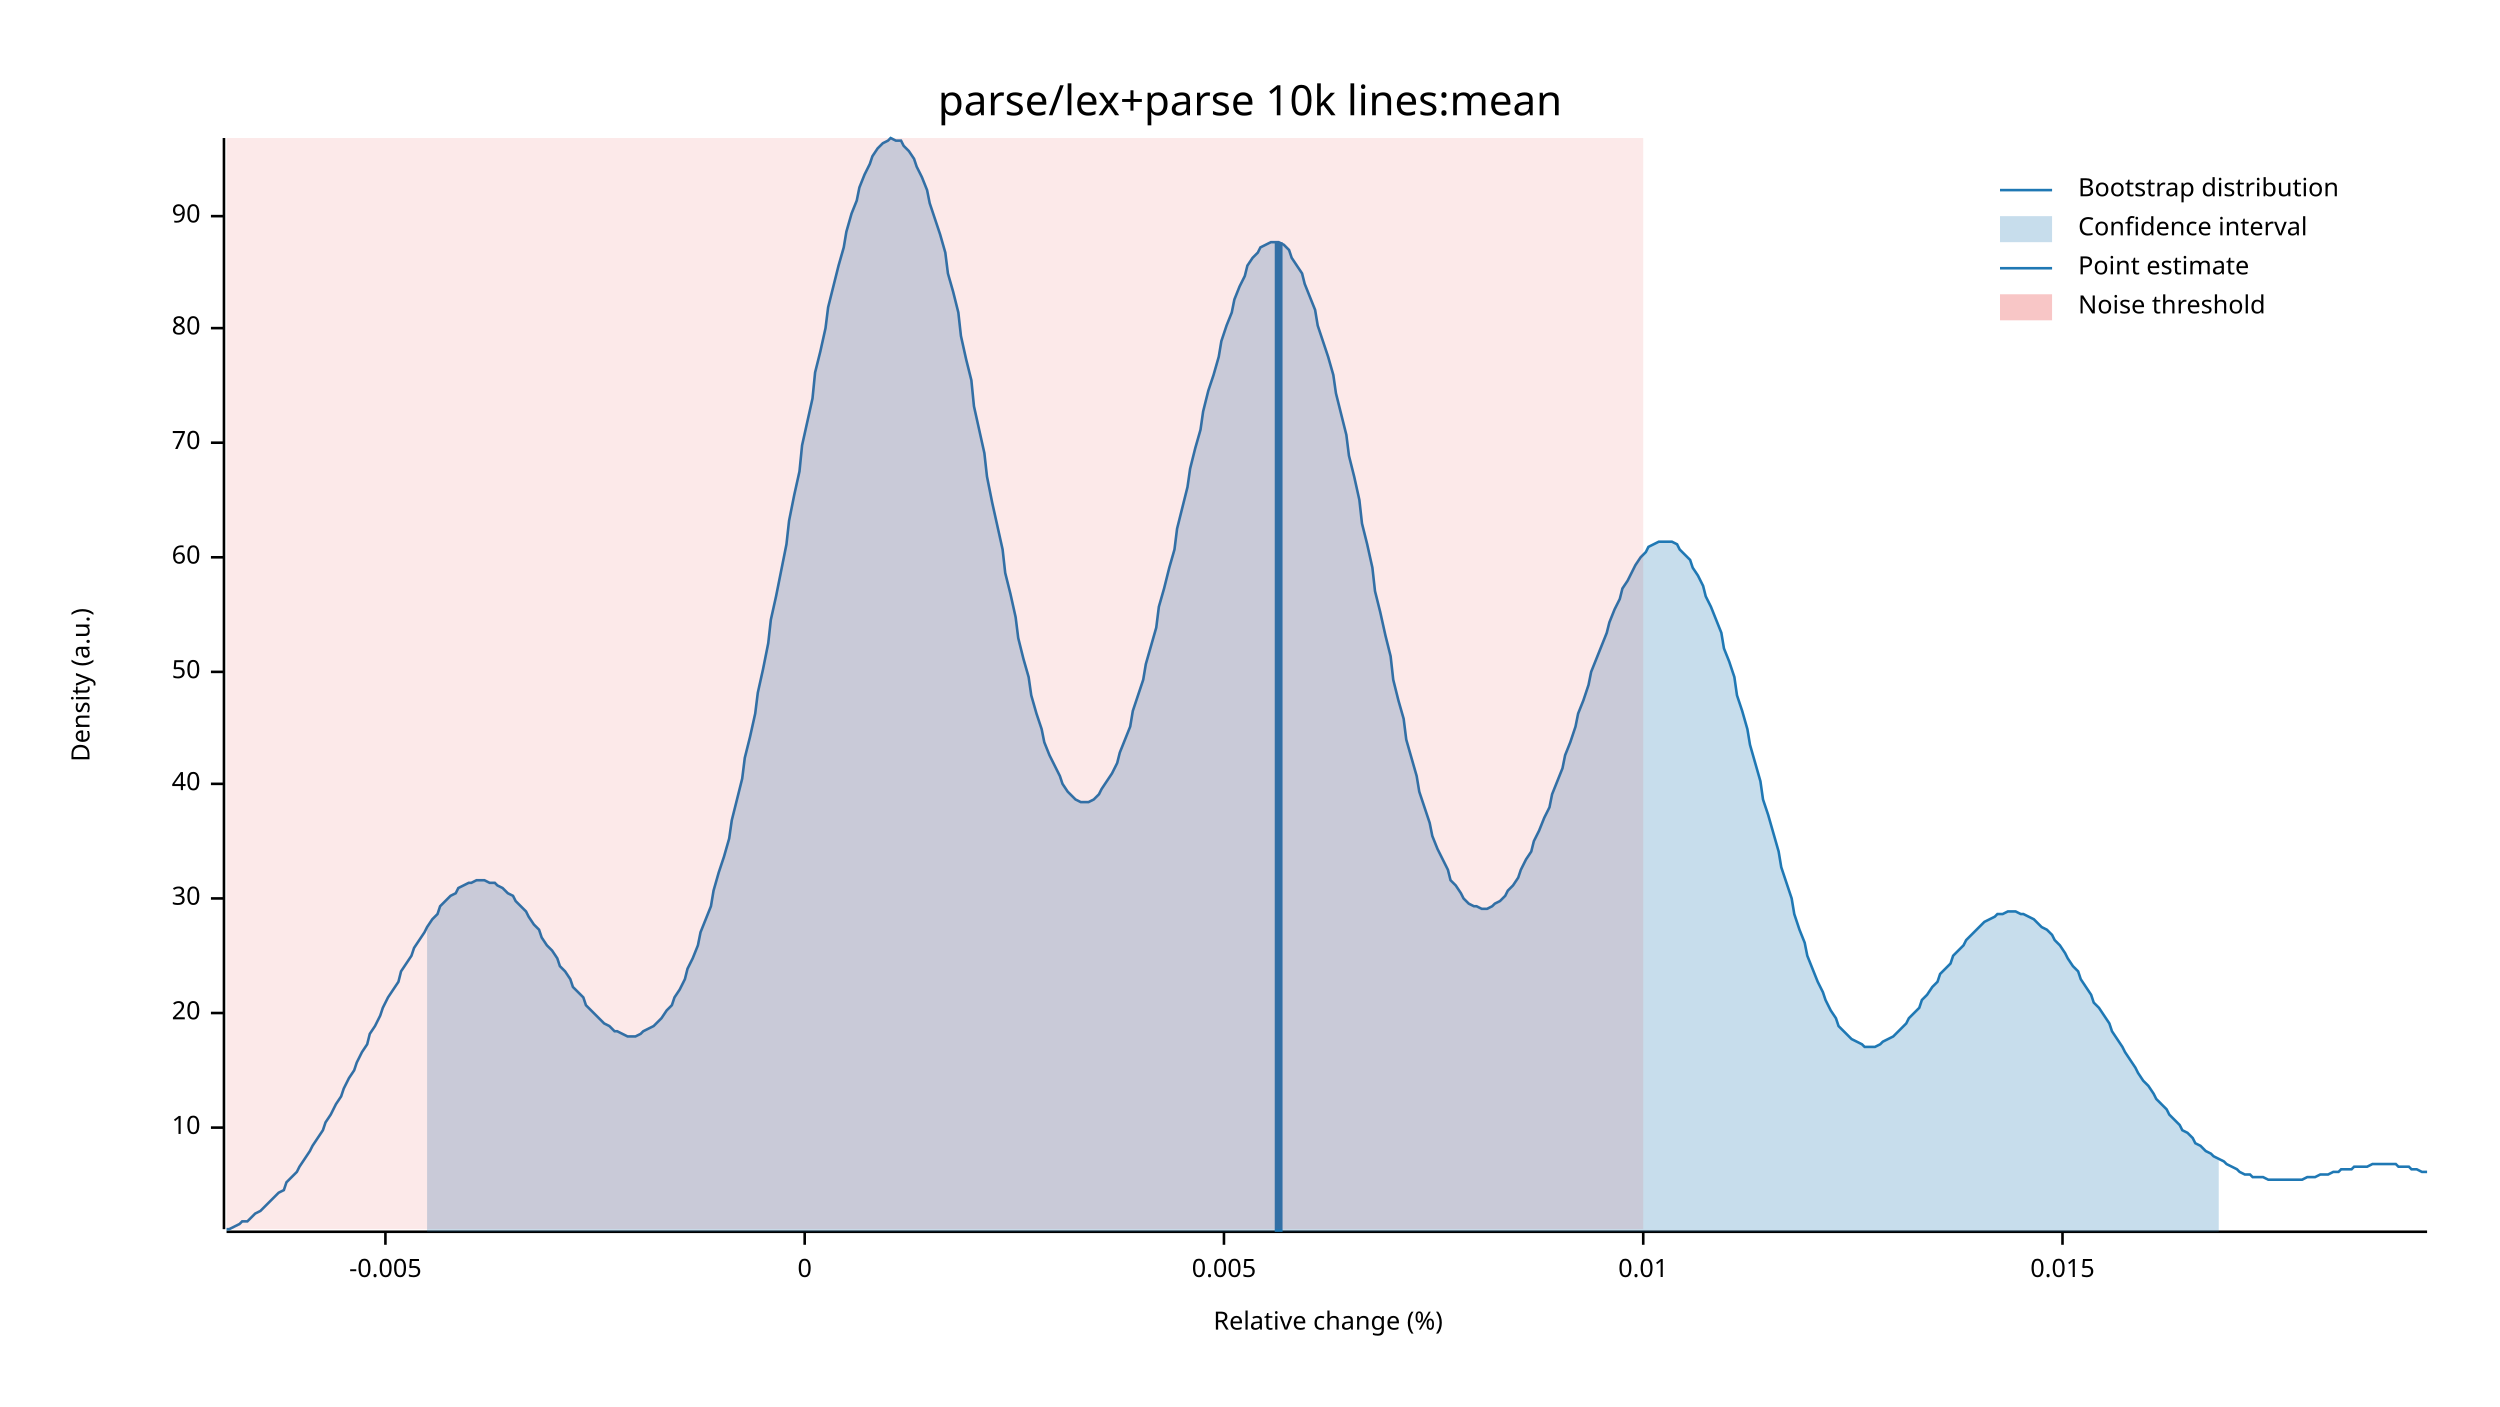
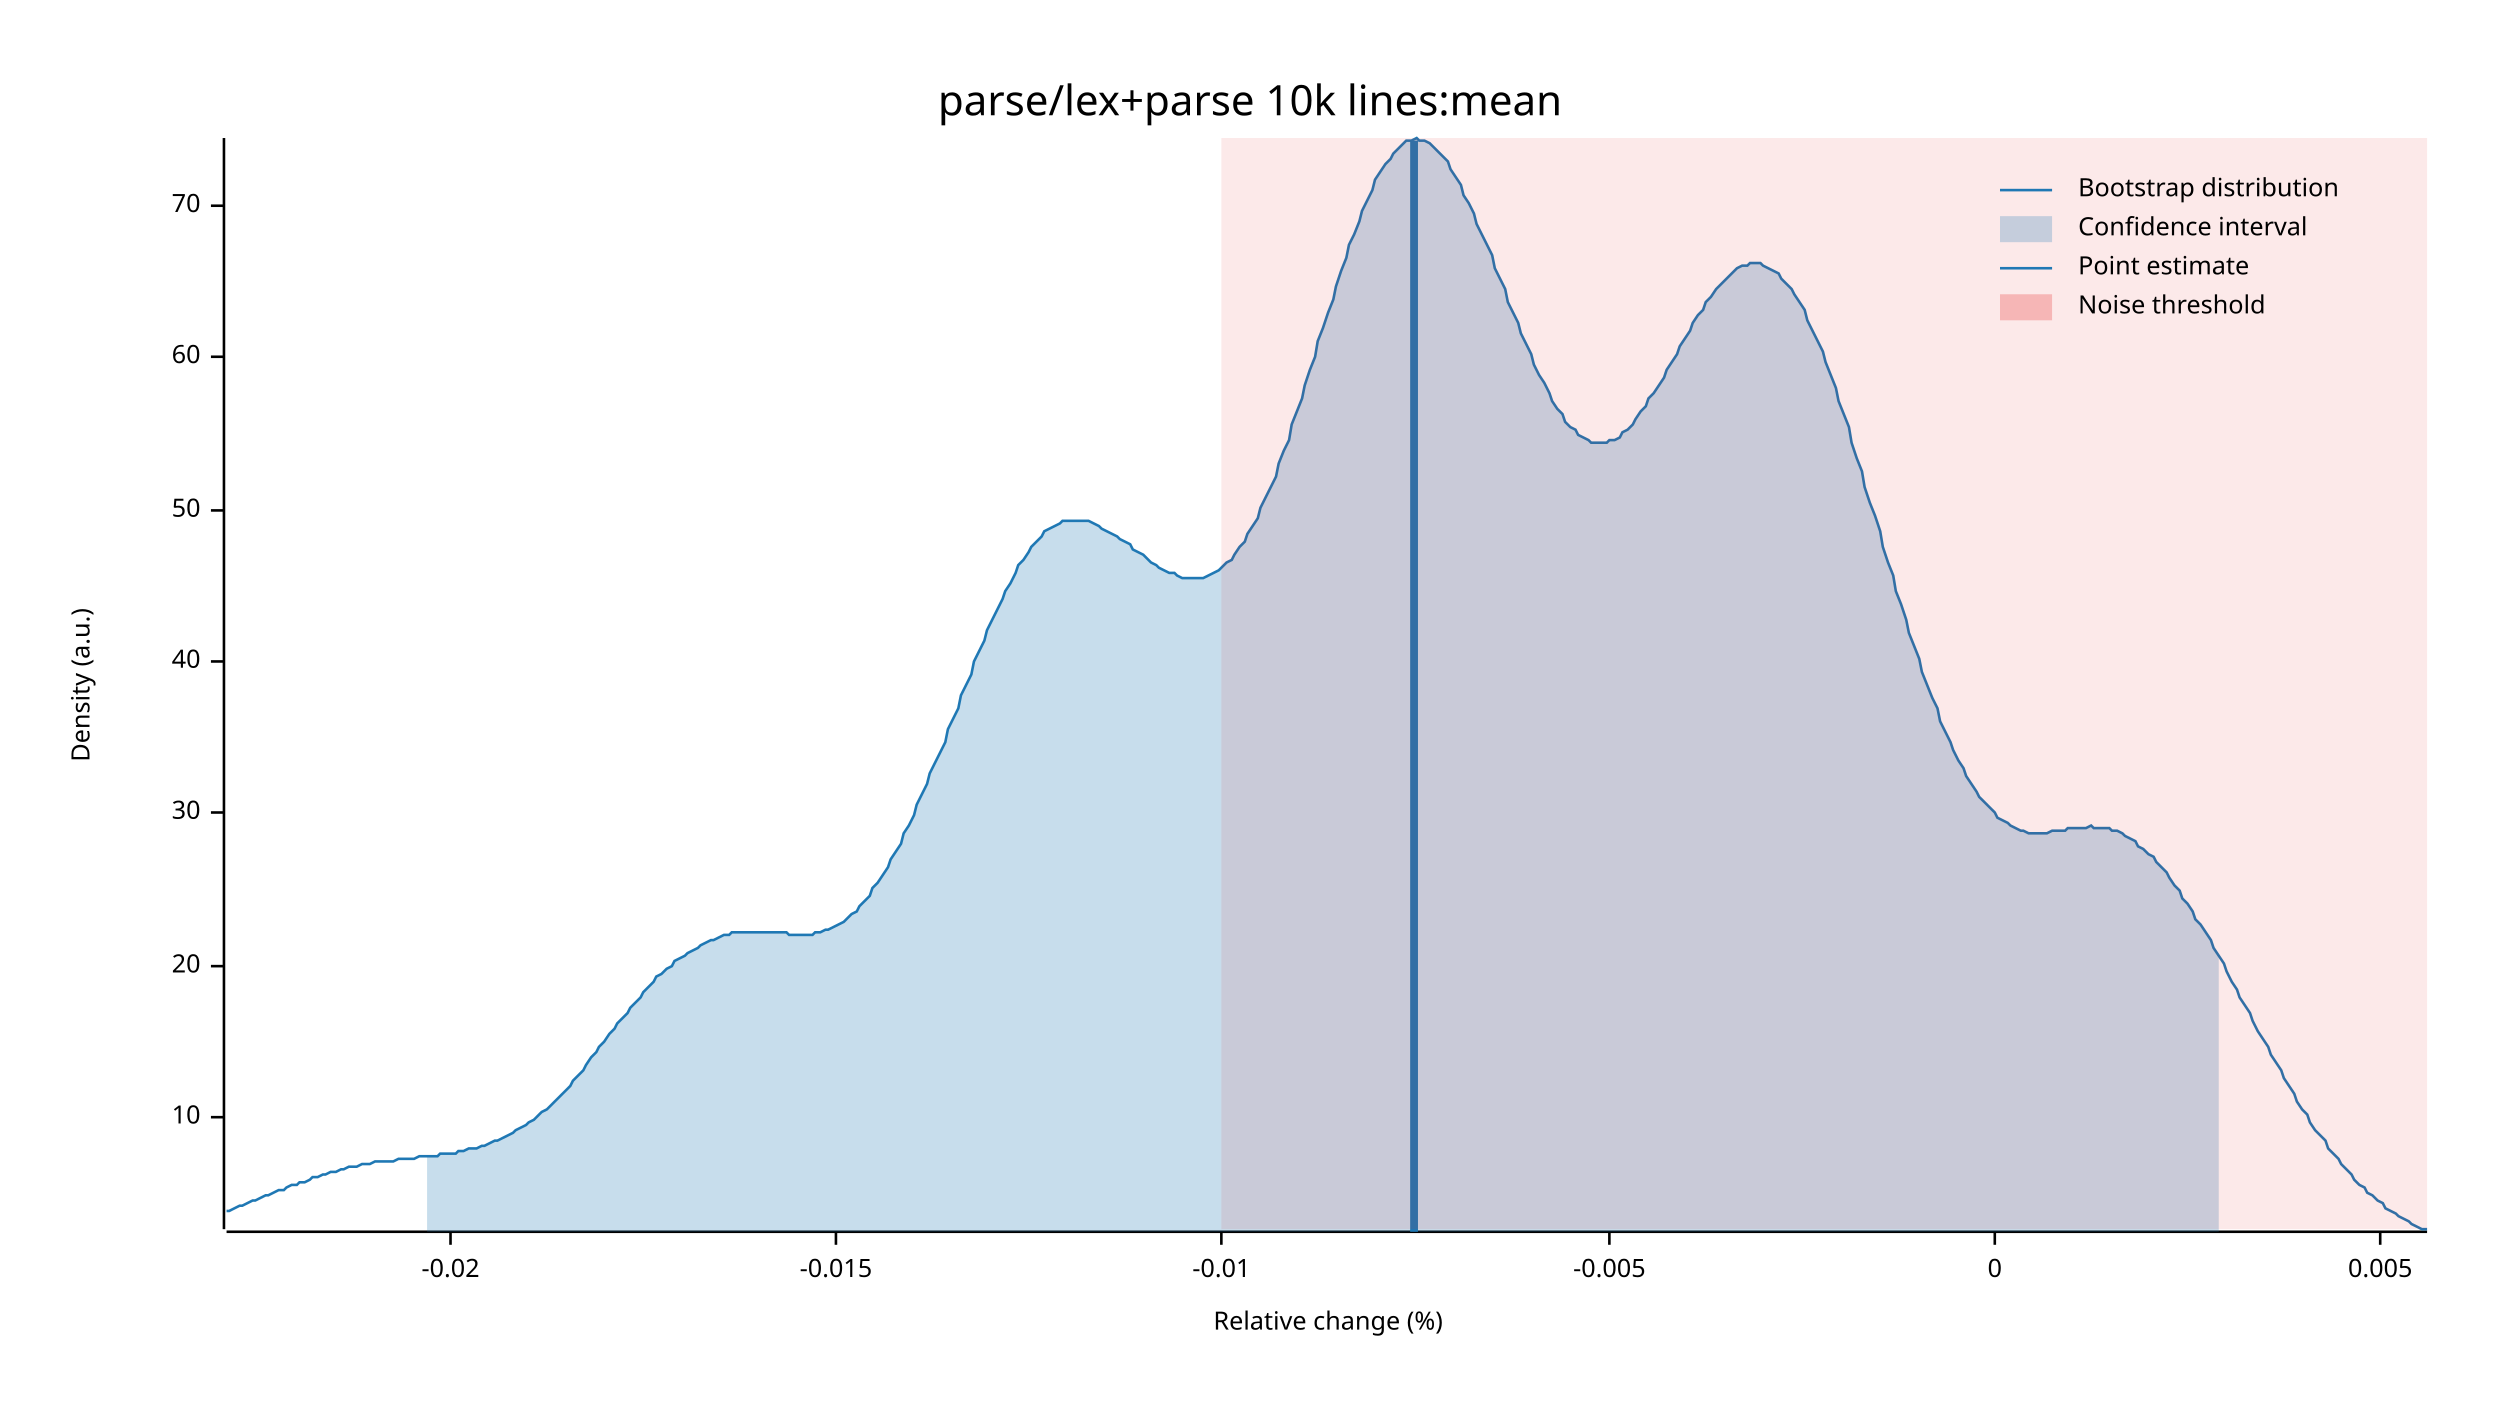
<svg xmlns="http://www.w3.org/2000/svg" width="960" height="540" viewBox="0 0 960 540">
  <text x="480" y="32" dy="0.76em" text-anchor="middle" font-family="sans-serif" font-size="16.129" opacity="1" fill="#000000">
parse/lex+parse 10k lines:mean
</text>
  <text x="27" y="263" dy="0.76em" text-anchor="middle" font-family="sans-serif" font-size="9.677" opacity="1" fill="#000000" transform="rotate(270, 27, 263)">
Density (a.u.)
</text>
  <text x="510" y="513" dy="-0.5ex" text-anchor="middle" font-family="sans-serif" font-size="9.677" opacity="1" fill="#000000">
Relative change (%)
</text>
  <polyline fill="none" opacity="1" stroke="#000000" stroke-width="1" points="86,53 86,472 " />
-   <text x="77" y="433" dy="0.5ex" text-anchor="end" font-family="sans-serif" font-size="9.677" opacity="1" fill="#000000">
+   <text x="77" y="429" dy="0.5ex" text-anchor="end" font-family="sans-serif" font-size="9.677" opacity="1" fill="#000000">
10
</text>
-   <polyline fill="none" opacity="1" stroke="#000000" stroke-width="1" points="81,433 86,433 " />
-   <text x="77" y="389" dy="0.5ex" text-anchor="end" font-family="sans-serif" font-size="9.677" opacity="1" fill="#000000">
+   <polyline fill="none" opacity="1" stroke="#000000" stroke-width="1" points="81,429 86,429 " />
+   <text x="77" y="371" dy="0.5ex" text-anchor="end" font-family="sans-serif" font-size="9.677" opacity="1" fill="#000000">
20
</text>
-   <polyline fill="none" opacity="1" stroke="#000000" stroke-width="1" points="81,389 86,389 " />
-   <text x="77" y="345" dy="0.5ex" text-anchor="end" font-family="sans-serif" font-size="9.677" opacity="1" fill="#000000">
+   <polyline fill="none" opacity="1" stroke="#000000" stroke-width="1" points="81,371 86,371 " />
+   <text x="77" y="312" dy="0.5ex" text-anchor="end" font-family="sans-serif" font-size="9.677" opacity="1" fill="#000000">
30
</text>
-   <polyline fill="none" opacity="1" stroke="#000000" stroke-width="1" points="81,345 86,345 " />
-   <text x="77" y="301" dy="0.5ex" text-anchor="end" font-family="sans-serif" font-size="9.677" opacity="1" fill="#000000">
+   <polyline fill="none" opacity="1" stroke="#000000" stroke-width="1" points="81,312 86,312 " />
+   <text x="77" y="254" dy="0.5ex" text-anchor="end" font-family="sans-serif" font-size="9.677" opacity="1" fill="#000000">
40
</text>
-   <polyline fill="none" opacity="1" stroke="#000000" stroke-width="1" points="81,301 86,301 " />
-   <text x="77" y="258" dy="0.5ex" text-anchor="end" font-family="sans-serif" font-size="9.677" opacity="1" fill="#000000">
+   <polyline fill="none" opacity="1" stroke="#000000" stroke-width="1" points="81,254 86,254 " />
+   <text x="77" y="196" dy="0.5ex" text-anchor="end" font-family="sans-serif" font-size="9.677" opacity="1" fill="#000000">
50
</text>
-   <polyline fill="none" opacity="1" stroke="#000000" stroke-width="1" points="81,258 86,258 " />
-   <text x="77" y="214" dy="0.5ex" text-anchor="end" font-family="sans-serif" font-size="9.677" opacity="1" fill="#000000">
+   <polyline fill="none" opacity="1" stroke="#000000" stroke-width="1" points="81,196 86,196 " />
+   <text x="77" y="137" dy="0.5ex" text-anchor="end" font-family="sans-serif" font-size="9.677" opacity="1" fill="#000000">
60
</text>
-   <polyline fill="none" opacity="1" stroke="#000000" stroke-width="1" points="81,214 86,214 " />
-   <text x="77" y="170" dy="0.5ex" text-anchor="end" font-family="sans-serif" font-size="9.677" opacity="1" fill="#000000">
+   <polyline fill="none" opacity="1" stroke="#000000" stroke-width="1" points="81,137 86,137 " />
+   <text x="77" y="79" dy="0.5ex" text-anchor="end" font-family="sans-serif" font-size="9.677" opacity="1" fill="#000000">
70
</text>
-   <polyline fill="none" opacity="1" stroke="#000000" stroke-width="1" points="81,170 86,170 " />
-   <text x="77" y="126" dy="0.5ex" text-anchor="end" font-family="sans-serif" font-size="9.677" opacity="1" fill="#000000">
- 80
+   <polyline fill="none" opacity="1" stroke="#000000" stroke-width="1" points="81,79 86,79 " />
+   <polyline fill="none" opacity="1" stroke="#000000" stroke-width="1" points="87,473 932,473 " />
+   <text x="173" y="483" dy="0.76em" text-anchor="middle" font-family="sans-serif" font-size="9.677" opacity="1" fill="#000000">
+ -0.02
</text>
-   <polyline fill="none" opacity="1" stroke="#000000" stroke-width="1" points="81,126 86,126 " />
-   <text x="77" y="83" dy="0.5ex" text-anchor="end" font-family="sans-serif" font-size="9.677" opacity="1" fill="#000000">
- 90
+   <polyline fill="none" opacity="1" stroke="#000000" stroke-width="1" points="173,473 173,478 " />
+   <text x="321" y="483" dy="0.76em" text-anchor="middle" font-family="sans-serif" font-size="9.677" opacity="1" fill="#000000">
+ -0.015
</text>
-   <polyline fill="none" opacity="1" stroke="#000000" stroke-width="1" points="81,83 86,83 " />
-   <polyline fill="none" opacity="1" stroke="#000000" stroke-width="1" points="87,473 932,473 " />
-   <text x="148" y="483" dy="0.76em" text-anchor="middle" font-family="sans-serif" font-size="9.677" opacity="1" fill="#000000">
+   <polyline fill="none" opacity="1" stroke="#000000" stroke-width="1" points="321,473 321,478 " />
+   <text x="469" y="483" dy="0.76em" text-anchor="middle" font-family="sans-serif" font-size="9.677" opacity="1" fill="#000000">
+ -0.01
+ </text>
+   <polyline fill="none" opacity="1" stroke="#000000" stroke-width="1" points="469,473 469,478 " />
+   <text x="618" y="483" dy="0.76em" text-anchor="middle" font-family="sans-serif" font-size="9.677" opacity="1" fill="#000000">
-0.005
</text>
-   <polyline fill="none" opacity="1" stroke="#000000" stroke-width="1" points="148,473 148,478 " />
-   <text x="309" y="483" dy="0.76em" text-anchor="middle" font-family="sans-serif" font-size="9.677" opacity="1" fill="#000000">
+   <polyline fill="none" opacity="1" stroke="#000000" stroke-width="1" points="618,473 618,478 " />
+   <text x="766" y="483" dy="0.76em" text-anchor="middle" font-family="sans-serif" font-size="9.677" opacity="1" fill="#000000">
0
</text>
-   <polyline fill="none" opacity="1" stroke="#000000" stroke-width="1" points="309,473 309,478 " />
-   <text x="470" y="483" dy="0.76em" text-anchor="middle" font-family="sans-serif" font-size="9.677" opacity="1" fill="#000000">
+   <polyline fill="none" opacity="1" stroke="#000000" stroke-width="1" points="766,473 766,478 " />
+   <text x="914" y="483" dy="0.76em" text-anchor="middle" font-family="sans-serif" font-size="9.677" opacity="1" fill="#000000">
0.005
</text>
-   <polyline fill="none" opacity="1" stroke="#000000" stroke-width="1" points="470,473 470,478 " />
-   <text x="631" y="483" dy="0.76em" text-anchor="middle" font-family="sans-serif" font-size="9.677" opacity="1" fill="#000000">
- 0.01
- </text>
-   <polyline fill="none" opacity="1" stroke="#000000" stroke-width="1" points="631,473 631,478 " />
-   <text x="792" y="483" dy="0.76em" text-anchor="middle" font-family="sans-serif" font-size="9.677" opacity="1" fill="#000000">
- 0.015
- </text>
-   <polyline fill="none" opacity="1" stroke="#000000" stroke-width="1" points="792,473 792,478 " />
-   <polyline fill="none" opacity="1" stroke="#1F78B4" stroke-width="1" points="87,472 88,472 90,471 92,470 93,469 95,469 97,467 98,466 100,465 102,463 103,462 105,460 107,458 109,457 110,454 112,452 114,450 115,448 117,445 119,442 120,440 122,437 124,434 125,431 127,428 129,424 131,421 132,418 134,414 136,411 137,408 139,404 141,401 142,397 144,394 146,390 147,387 149,383 151,380 153,377 154,373 156,370 158,367 159,364 161,361 163,358 164,356 166,353 168,351 169,348 171,346 173,344 175,343 176,341 178,340 180,339 181,339 183,338 185,338 186,338 188,339 190,339 191,340 193,341 195,343 197,344 198,346 200,348 202,350 203,352 205,355 207,357 208,360 210,363 212,365 214,368 215,371 217,373 219,376 220,379 222,381 224,383 225,386 227,388 229,390 230,391 232,393 234,394 236,396 237,396 239,397 241,398 242,398 244,398 246,397 247,396 249,395 251,394 252,393 254,391 256,388 258,386 259,383 261,380 263,376 264,372 266,368 268,363 269,358 271,353 273,348 274,342 276,335 278,329 280,322 281,315 283,307 285,299 286,291 288,283 290,274 291,266 293,257 295,247 296,238 298,229 300,219 302,209 303,200 305,190 307,181 308,171 310,162 312,153 313,143 315,135 317,126 318,118 320,110 322,102 324,95 325,89 327,82 329,77 330,72 332,67 334,63 335,60 337,57 339,55 341,54 342,53 344,54 346,54 347,56 349,58 351,61 352,64 354,68 356,73 357,78 359,84 361,90 363,97 364,105 366,112 368,120 369,129 371,138 373,146 374,156 376,165 378,174 379,183 381,193 383,202 385,211 386,220 388,228 390,237 391,245 393,253 395,260 396,267 398,274 400,280 401,285 403,290 405,294 407,298 408,301 410,304 412,306 413,307 415,308 417,308 418,308 420,307 422,305 423,303 425,300 427,297 429,293 430,289 432,284 434,279 435,273 437,267 439,261 440,255 442,248 444,241 445,233 447,226 449,218 451,211 452,203 454,195 456,187 457,180 459,172 461,165 462,158 464,150 466,144 468,137 469,131 471,125 473,120 474,115 476,110 478,106 479,102 481,99 483,97 484,95 486,94 488,93 490,93 491,93 493,94 495,96 496,99 498,102 500,105 501,109 503,114 505,119 506,125 508,131 510,137 512,144 513,151 515,159 517,167 518,175 520,183 522,192 523,201 525,209 527,218 528,227 530,235 532,244 534,252 535,261 537,269 539,276 540,284 542,291 544,298 545,304 547,310 549,316 550,321 552,326 554,330 556,334 557,338 559,340 561,343 562,345 564,347 566,348 567,348 569,349 571,349 573,348 574,347 576,346 578,344 579,342 581,340 583,337 584,334 586,330 588,327 589,323 591,319 593,314 595,310 596,305 598,300 600,295 601,290 603,285 605,279 606,274 608,269 610,263 611,258 613,253 615,248 617,243 618,239 620,234 622,230 623,226 625,223 627,219 628,217 630,214 632,212 633,210 635,209 637,208 639,208 640,208 642,208 644,209 645,211 647,213 649,215 650,218 652,221 654,225 655,229 657,233 659,238 661,243 662,249 664,254 666,260 667,267 669,273 671,280 672,286 674,293 676,300 677,307 679,313 681,320 683,327 684,333 686,339 688,345 689,351 691,357 693,362 694,367 696,372 698,377 700,381 701,384 703,388 705,391 706,394 708,396 710,398 711,399 713,400 715,401 716,402 718,402 720,402 722,401 723,400 725,399 727,398 728,397 730,395 732,393 733,391 735,389 737,387 738,384 740,382 742,379 744,377 745,374 747,372 749,370 750,367 752,365 754,363 755,361 757,359 759,357 760,356 762,354 764,353 766,352 767,351 769,351 771,350 772,350 774,350 776,351 777,351 779,352 781,353 782,354 784,356 786,357 788,359 789,361 791,363 793,366 794,368 796,371 798,373 799,376 801,379 803,382 804,385 806,387 808,390 810,393 811,396 813,399 815,402 816,404 818,407 820,410 821,412 823,415 825,417 827,420 828,422 830,424 832,426 833,428 835,430 837,432 838,434 840,435 842,437 843,439 845,440 847,442 849,443 850,444 852,445 854,446 855,447 857,448 859,449 860,450 862,451 864,451 865,452 867,452 869,452 871,453 872,453 874,453 876,453 877,453 879,453 881,453 882,453 884,453 886,452 887,452 889,452 891,451 893,451 894,451 896,450 898,450 899,449 901,449 903,449 904,448 906,448 908,448 909,448 911,447 913,447 915,447 916,447 918,447 920,447 921,448 923,448 925,448 926,449 928,449 930,450 932,450 " />
-   <polygon opacity="0.25" fill="#1F78B4" points="164,356 166,353 168,351 169,348 171,346 173,344 175,343 176,341 178,340 180,339 181,339 183,338 185,338 186,338 188,339 190,339 191,340 193,341 195,343 197,344 198,346 200,348 202,350 203,352 205,355 207,357 208,360 210,363 212,365 214,368 215,371 217,373 219,376 220,379 222,381 224,383 225,386 227,388 229,390 230,391 232,393 234,394 236,396 237,396 239,397 241,398 242,398 244,398 246,397 247,396 249,395 251,394 252,393 254,391 256,388 258,386 259,383 261,380 263,376 264,372 266,368 268,363 269,358 271,353 273,348 274,342 276,335 278,329 280,322 281,315 283,307 285,299 286,291 288,283 290,274 291,266 293,257 295,247 296,238 298,229 300,219 302,209 303,200 305,190 307,181 308,171 310,162 312,153 313,143 315,135 317,126 318,118 320,110 322,102 324,95 325,89 327,82 329,77 330,72 332,67 334,63 335,60 337,57 339,55 341,54 342,53 344,54 346,54 347,56 349,58 351,61 352,64 354,68 356,73 357,78 359,84 361,90 363,97 364,105 366,112 368,120 369,129 371,138 373,146 374,156 376,165 378,174 379,183 381,193 383,202 385,211 386,220 388,228 390,237 391,245 393,253 395,260 396,267 398,274 400,280 401,285 403,290 405,294 407,298 408,301 410,304 412,306 413,307 415,308 417,308 418,308 420,307 422,305 423,303 425,300 427,297 429,293 430,289 432,284 434,279 435,273 437,267 439,261 440,255 442,248 444,241 445,233 447,226 449,218 451,211 452,203 454,195 456,187 457,180 459,172 461,165 462,158 464,150 466,144 468,137 469,131 471,125 473,120 474,115 476,110 478,106 479,102 481,99 483,97 484,95 486,94 488,93 490,93 491,93 493,94 495,96 496,99 498,102 500,105 501,109 503,114 505,119 506,125 508,131 510,137 512,144 513,151 515,159 517,167 518,175 520,183 522,192 523,201 525,209 527,218 528,227 530,235 532,244 534,252 535,261 537,269 539,276 540,284 542,291 544,298 545,304 547,310 549,316 550,321 552,326 554,330 556,334 557,338 559,340 561,343 562,345 564,347 566,348 567,348 569,349 571,349 573,348 574,347 576,346 578,344 579,342 581,340 583,337 584,334 586,330 588,327 589,323 591,319 593,314 595,310 596,305 598,300 600,295 601,290 603,285 605,279 606,274 608,269 610,263 611,258 613,253 615,248 617,243 618,239 620,234 622,230 623,226 625,223 627,219 628,217 630,214 632,212 633,210 635,209 637,208 639,208 640,208 642,208 644,209 645,211 647,213 649,215 650,218 652,221 654,225 655,229 657,233 659,238 661,243 662,249 664,254 666,260 667,267 669,273 671,280 672,286 674,293 676,300 677,307 679,313 681,320 683,327 684,333 686,339 688,345 689,351 691,357 693,362 694,367 696,372 698,377 700,381 701,384 703,388 705,391 706,394 708,396 710,398 711,399 713,400 715,401 716,402 718,402 720,402 722,401 723,400 725,399 727,398 728,397 730,395 732,393 733,391 735,389 737,387 738,384 740,382 742,379 744,377 745,374 747,372 749,370 750,367 752,365 754,363 755,361 757,359 759,357 760,356 762,354 764,353 766,352 767,351 769,351 771,350 772,350 774,350 776,351 777,351 779,352 781,353 782,354 784,356 786,357 788,359 789,361 791,363 793,366 794,368 796,371 798,373 799,376 801,379 803,382 804,385 806,387 808,390 810,393 811,396 813,399 815,402 816,404 818,407 820,410 821,412 823,415 825,417 827,420 828,422 830,424 832,426 833,428 835,430 837,432 838,434 840,435 842,437 843,439 845,440 847,442 849,443 850,444 852,445 852,473 164,473 " />
-   <polyline fill="none" opacity="1" stroke="#1F78B4" stroke-width="3" points="491,473 491,93 " />
-   <rect x="87" y="53" width="544" height="419" opacity="0.1" fill="#E31A1C" stroke="none" />
+   <polyline fill="none" opacity="1" stroke="#000000" stroke-width="1" points="914,473 914,478 " />
+   <polyline fill="none" opacity="1" stroke="#1F78B4" stroke-width="1" points="87,465 88,465 90,464 92,463 93,463 95,462 97,461 98,461 100,460 102,459 103,459 105,458 107,457 109,457 110,456 112,455 114,455 115,454 117,454 119,453 120,452 122,452 124,451 125,451 127,450 129,450 131,449 132,449 134,448 136,448 137,448 139,447 141,447 142,447 144,446 146,446 147,446 149,446 151,446 153,445 154,445 156,445 158,445 159,445 161,444 163,444 164,444 166,444 168,444 169,443 171,443 173,443 175,443 176,442 178,442 180,441 181,441 183,441 185,440 186,440 188,439 190,438 191,438 193,437 195,436 197,435 198,434 200,433 202,432 203,431 205,430 207,428 208,427 210,426 212,424 214,422 215,421 217,419 219,417 220,415 222,413 224,411 225,409 227,406 229,404 230,402 232,400 234,397 236,395 237,393 239,391 241,389 242,387 244,385 246,383 247,381 249,379 251,377 252,375 254,374 256,372 258,371 259,369 261,368 263,367 264,366 266,365 268,364 269,363 271,362 273,361 274,361 276,360 278,359 280,359 281,358 283,358 285,358 286,358 288,358 290,358 291,358 293,358 295,358 296,358 298,358 300,358 302,358 303,359 305,359 307,359 308,359 310,359 312,359 313,358 315,358 317,357 318,357 320,356 322,355 324,354 325,353 327,351 329,350 330,348 332,346 334,344 335,341 337,339 339,336 341,333 342,330 344,327 346,324 347,320 349,317 351,313 352,309 354,305 356,301 357,297 359,293 361,289 363,285 364,280 366,276 368,272 369,267 371,263 373,259 374,254 376,250 378,246 379,242 381,238 383,234 385,230 386,227 388,224 390,220 391,217 393,215 395,212 396,210 398,208 400,206 401,204 403,203 405,202 407,201 408,200 410,200 412,200 413,200 415,200 417,200 418,200 420,201 422,202 423,203 425,204 427,205 429,206 430,207 432,208 434,209 435,211 437,212 439,213 440,214 442,216 444,217 445,218 447,219 449,220 451,220 452,221 454,222 456,222 457,222 459,222 461,222 462,222 464,221 466,220 468,219 469,218 471,216 473,215 474,213 476,210 478,208 479,205 481,202 483,199 484,195 486,191 488,187 490,183 491,178 493,173 495,169 496,163 498,158 500,153 501,148 503,142 505,137 506,131 508,126 510,120 512,115 513,110 515,104 517,99 518,94 520,90 522,85 523,81 525,77 527,73 528,69 530,66 532,63 534,61 535,59 537,57 539,55 540,54 542,54 544,53 545,54 547,54 549,55 550,56 552,58 554,60 556,62 557,65 559,68 561,71 562,75 564,78 566,82 567,86 569,90 571,94 573,98 574,103 576,107 578,111 579,116 581,120 583,124 584,128 586,132 588,136 589,140 591,144 593,147 595,151 596,154 598,157 600,159 601,162 603,164 605,165 606,167 608,168 610,169 611,170 613,170 615,170 617,170 618,169 620,169 622,168 623,166 625,165 627,163 628,161 630,158 632,156 633,153 635,151 637,148 639,145 640,142 642,139 644,136 645,133 647,130 649,127 650,124 652,121 654,119 655,116 657,114 659,111 661,109 662,108 664,106 666,104 667,103 669,102 671,102 672,101 674,101 676,101 677,102 679,103 681,104 683,105 684,107 686,109 688,111 689,113 691,116 693,119 694,123 696,127 698,131 700,135 701,139 703,144 705,149 706,154 708,159 710,164 711,170 713,176 715,181 716,187 718,193 720,198 722,204 723,210 725,216 727,221 728,227 730,232 732,238 733,243 735,248 737,253 738,258 740,263 742,268 744,272 745,277 747,281 749,285 750,288 752,292 754,295 755,298 757,301 759,304 760,306 762,308 764,310 766,312 767,314 769,315 771,316 772,317 774,318 776,319 777,319 779,320 781,320 782,320 784,320 786,320 788,319 789,319 791,319 793,319 794,318 796,318 798,318 799,318 801,318 803,317 804,318 806,318 808,318 810,318 811,319 813,319 815,320 816,321 818,322 820,323 821,325 823,326 825,328 827,329 828,331 830,333 832,335 833,337 835,340 837,342 838,345 840,347 842,350 843,353 845,355 847,358 849,361 850,364 852,367 854,370 855,373 857,377 859,380 860,383 862,386 864,389 865,392 867,396 869,399 871,402 872,405 874,408 876,411 877,414 879,417 881,420 882,423 884,426 886,428 887,431 889,434 891,436 893,438 894,441 896,443 898,445 899,447 901,449 903,451 904,453 906,455 908,456 909,458 911,459 913,461 915,462 916,464 918,465 920,466 921,467 923,468 925,469 926,470 928,471 930,472 932,472 " />
+   <polygon opacity="0.25" fill="#1F78B4" points="164,444 166,444 168,444 169,443 171,443 173,443 175,443 176,442 178,442 180,441 181,441 183,441 185,440 186,440 188,439 190,438 191,438 193,437 195,436 197,435 198,434 200,433 202,432 203,431 205,430 207,428 208,427 210,426 212,424 214,422 215,421 217,419 219,417 220,415 222,413 224,411 225,409 227,406 229,404 230,402 232,400 234,397 236,395 237,393 239,391 241,389 242,387 244,385 246,383 247,381 249,379 251,377 252,375 254,374 256,372 258,371 259,369 261,368 263,367 264,366 266,365 268,364 269,363 271,362 273,361 274,361 276,360 278,359 280,359 281,358 283,358 285,358 286,358 288,358 290,358 291,358 293,358 295,358 296,358 298,358 300,358 302,358 303,359 305,359 307,359 308,359 310,359 312,359 313,358 315,358 317,357 318,357 320,356 322,355 324,354 325,353 327,351 329,350 330,348 332,346 334,344 335,341 337,339 339,336 341,333 342,330 344,327 346,324 347,320 349,317 351,313 352,309 354,305 356,301 357,297 359,293 361,289 363,285 364,280 366,276 368,272 369,267 371,263 373,259 374,254 376,250 378,246 379,242 381,238 383,234 385,230 386,227 388,224 390,220 391,217 393,215 395,212 396,210 398,208 400,206 401,204 403,203 405,202 407,201 408,200 410,200 412,200 413,200 415,200 417,200 418,200 420,201 422,202 423,203 425,204 427,205 429,206 430,207 432,208 434,209 435,211 437,212 439,213 440,214 442,216 444,217 445,218 447,219 449,220 451,220 452,221 454,222 456,222 457,222 459,222 461,222 462,222 464,221 466,220 468,219 469,218 471,216 473,215 474,213 476,210 478,208 479,205 481,202 483,199 484,195 486,191 488,187 490,183 491,178 493,173 495,169 496,163 498,158 500,153 501,148 503,142 505,137 506,131 508,126 510,120 512,115 513,110 515,104 517,99 518,94 520,90 522,85 523,81 525,77 527,73 528,69 530,66 532,63 534,61 535,59 537,57 539,55 540,54 542,54 544,53 545,54 547,54 549,55 550,56 552,58 554,60 556,62 557,65 559,68 561,71 562,75 564,78 566,82 567,86 569,90 571,94 573,98 574,103 576,107 578,111 579,116 581,120 583,124 584,128 586,132 588,136 589,140 591,144 593,147 595,151 596,154 598,157 600,159 601,162 603,164 605,165 606,167 608,168 610,169 611,170 613,170 615,170 617,170 618,169 620,169 622,168 623,166 625,165 627,163 628,161 630,158 632,156 633,153 635,151 637,148 639,145 640,142 642,139 644,136 645,133 647,130 649,127 650,124 652,121 654,119 655,116 657,114 659,111 661,109 662,108 664,106 666,104 667,103 669,102 671,102 672,101 674,101 676,101 677,102 679,103 681,104 683,105 684,107 686,109 688,111 689,113 691,116 693,119 694,123 696,127 698,131 700,135 701,139 703,144 705,149 706,154 708,159 710,164 711,170 713,176 715,181 716,187 718,193 720,198 722,204 723,210 725,216 727,221 728,227 730,232 732,238 733,243 735,248 737,253 738,258 740,263 742,268 744,272 745,277 747,281 749,285 750,288 752,292 754,295 755,298 757,301 759,304 760,306 762,308 764,310 766,312 767,314 769,315 771,316 772,317 774,318 776,319 777,319 779,320 781,320 782,320 784,320 786,320 788,319 789,319 791,319 793,319 794,318 796,318 798,318 799,318 801,318 803,317 804,318 806,318 808,318 810,318 811,319 813,319 815,320 816,321 818,322 820,323 821,325 823,326 825,328 827,329 828,331 830,333 832,335 833,337 835,340 837,342 838,345 840,347 842,350 843,353 845,355 847,358 849,361 850,364 852,367 852,473 164,473 " />
+   <polyline fill="none" opacity="1" stroke="#1F78B4" stroke-width="3" points="543,473 543,54 " />
+   <rect x="469" y="53" width="463" height="419" opacity="0.1" fill="#E31A1C" stroke="none" />
  <text x="798" y="68" dy="0.76em" text-anchor="start" font-family="sans-serif" font-size="9.677" opacity="1" fill="#000000">
Bootstrap distribution
</text>
  <text x="798" y="83" dy="0.76em" text-anchor="start" font-family="sans-serif" font-size="9.677" opacity="1" fill="#000000">
Confidence interval
</text>
  <text x="798" y="98" dy="0.76em" text-anchor="start" font-family="sans-serif" font-size="9.677" opacity="1" fill="#000000">
Point estimate
</text>
  <text x="798" y="113" dy="0.76em" text-anchor="start" font-family="sans-serif" font-size="9.677" opacity="1" fill="#000000">
Noise threshold
</text>
  <polyline fill="none" opacity="1" stroke="#1F78B4" stroke-width="1" points="768,73 788,73 " />
  <rect x="768" y="83" width="20" height="10" opacity="0.25" fill="#1F78B4" stroke="none" />
  <polyline fill="none" opacity="1" stroke="#1F78B4" stroke-width="1" points="768,103 788,103 " />
  <rect x="768" y="113" width="20" height="10" opacity="0.25" fill="#E31A1C" stroke="none" />
</svg>
